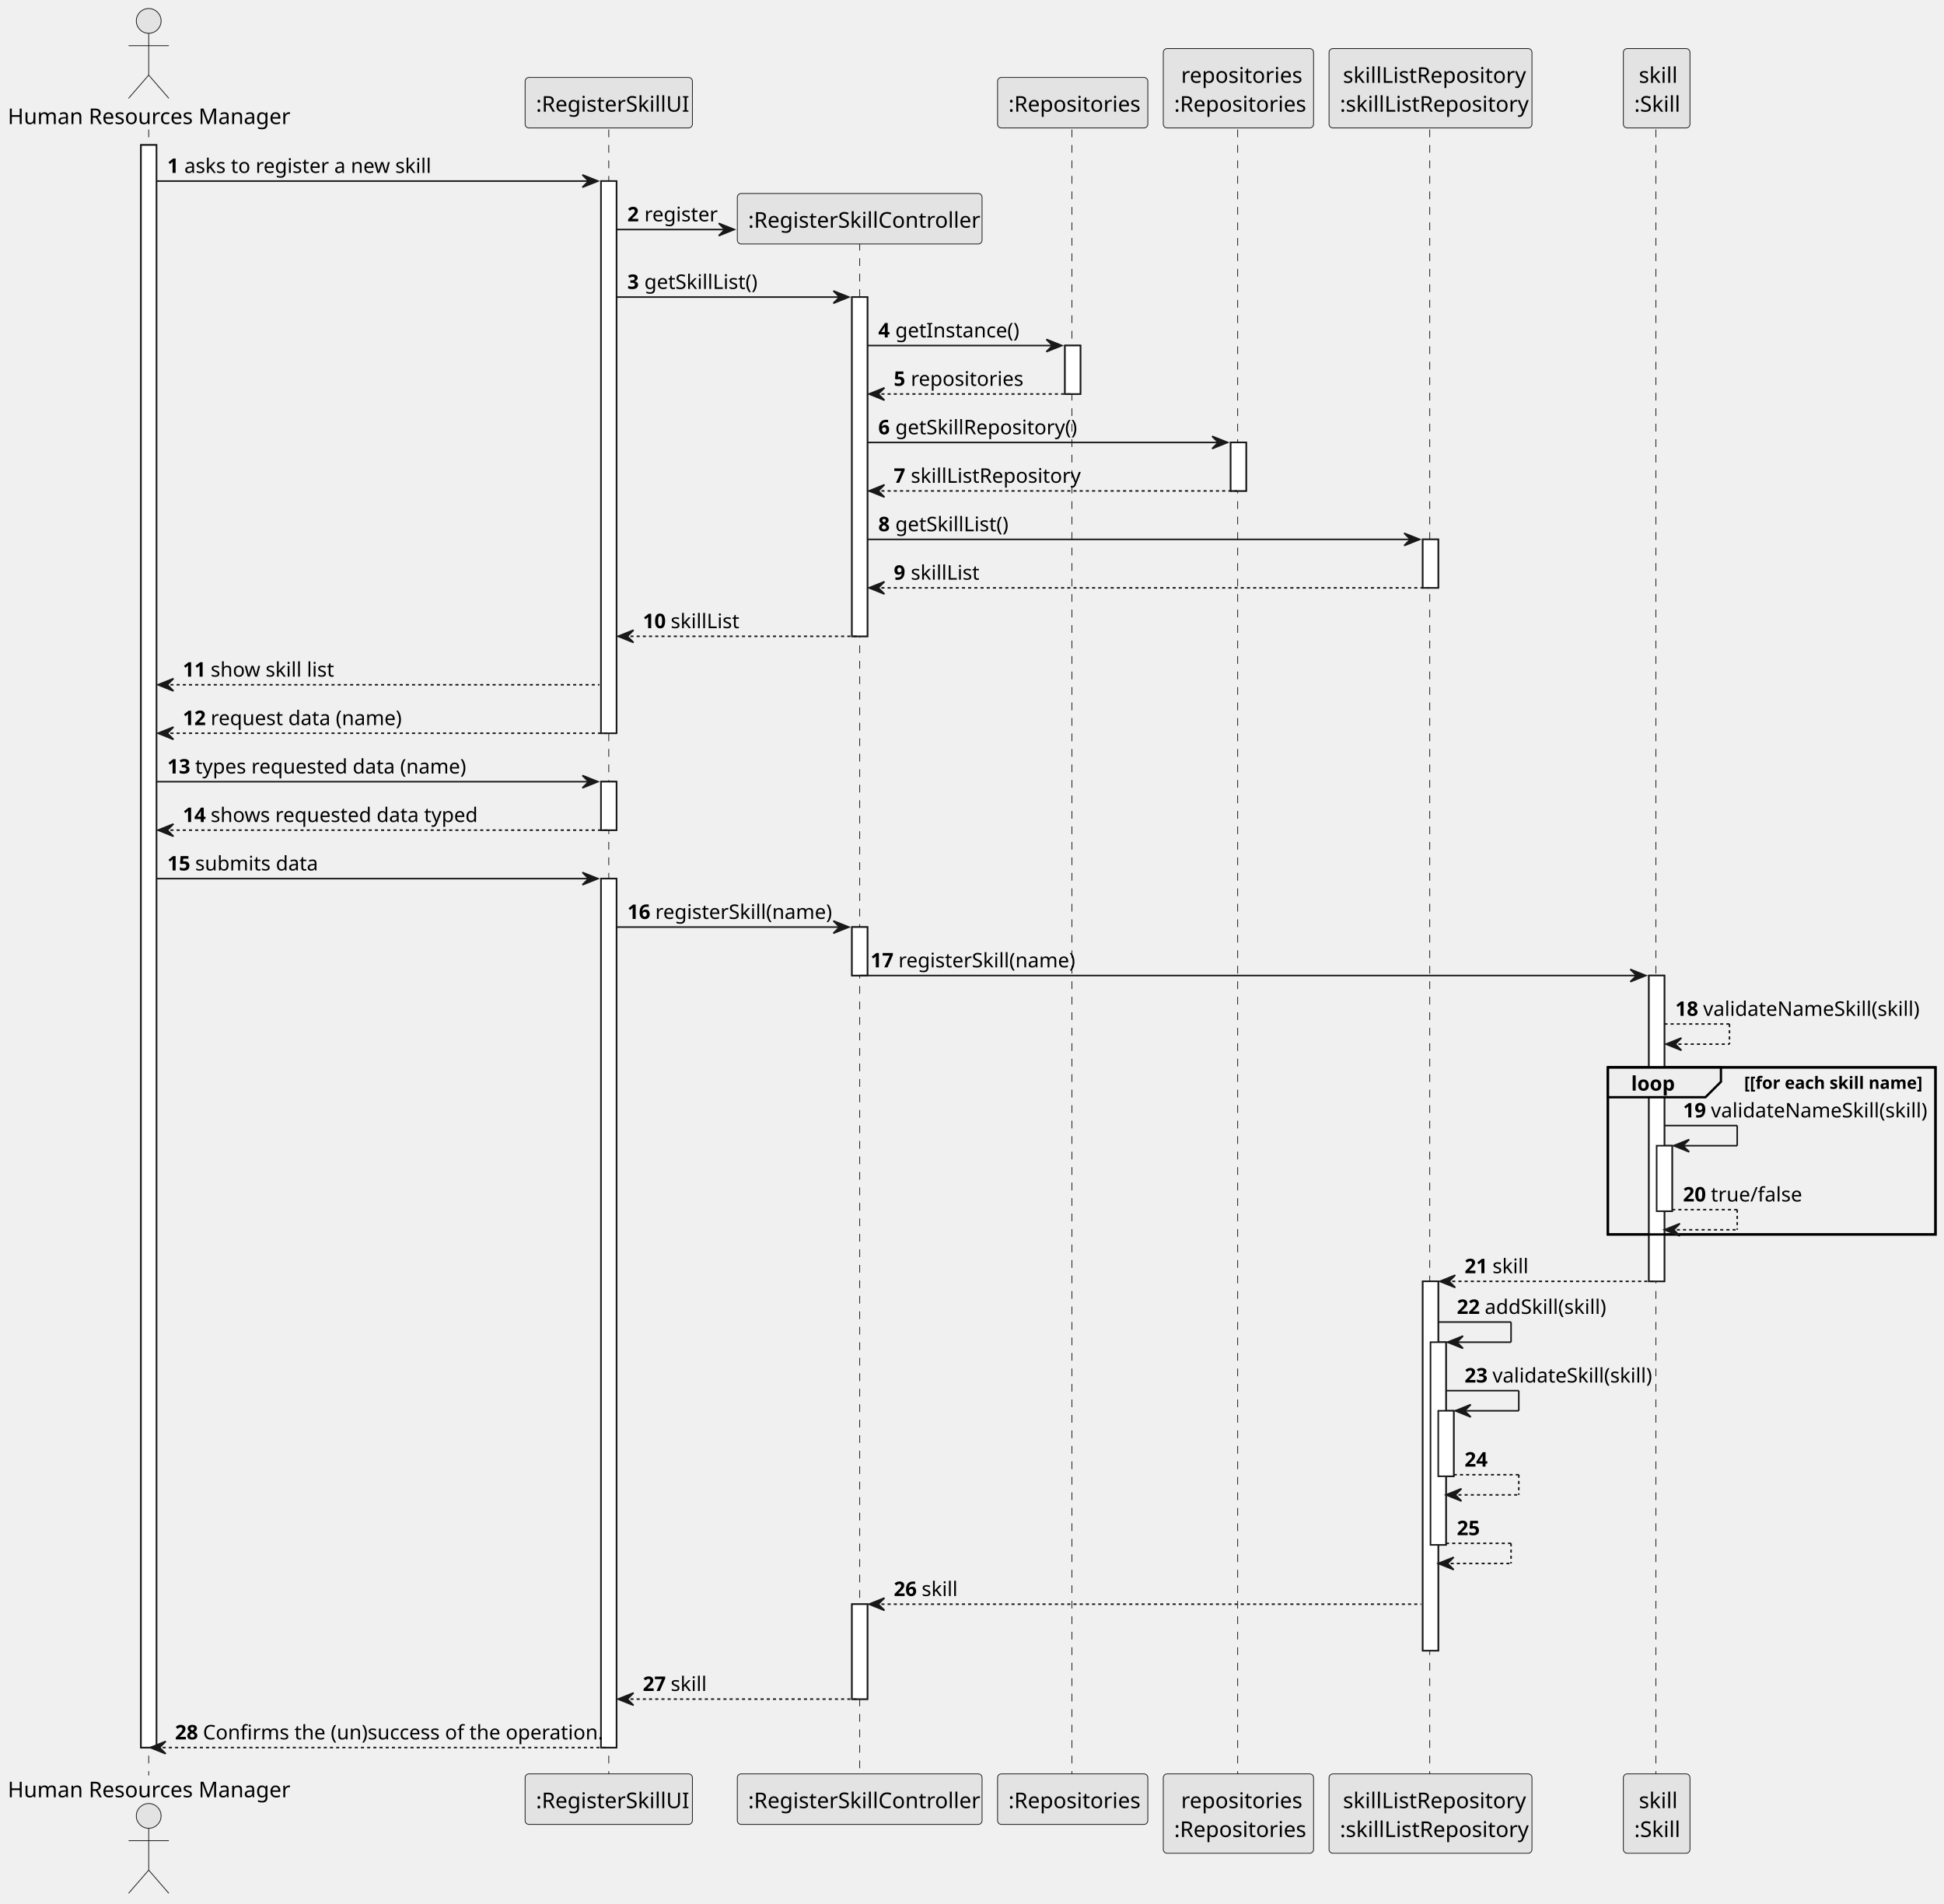
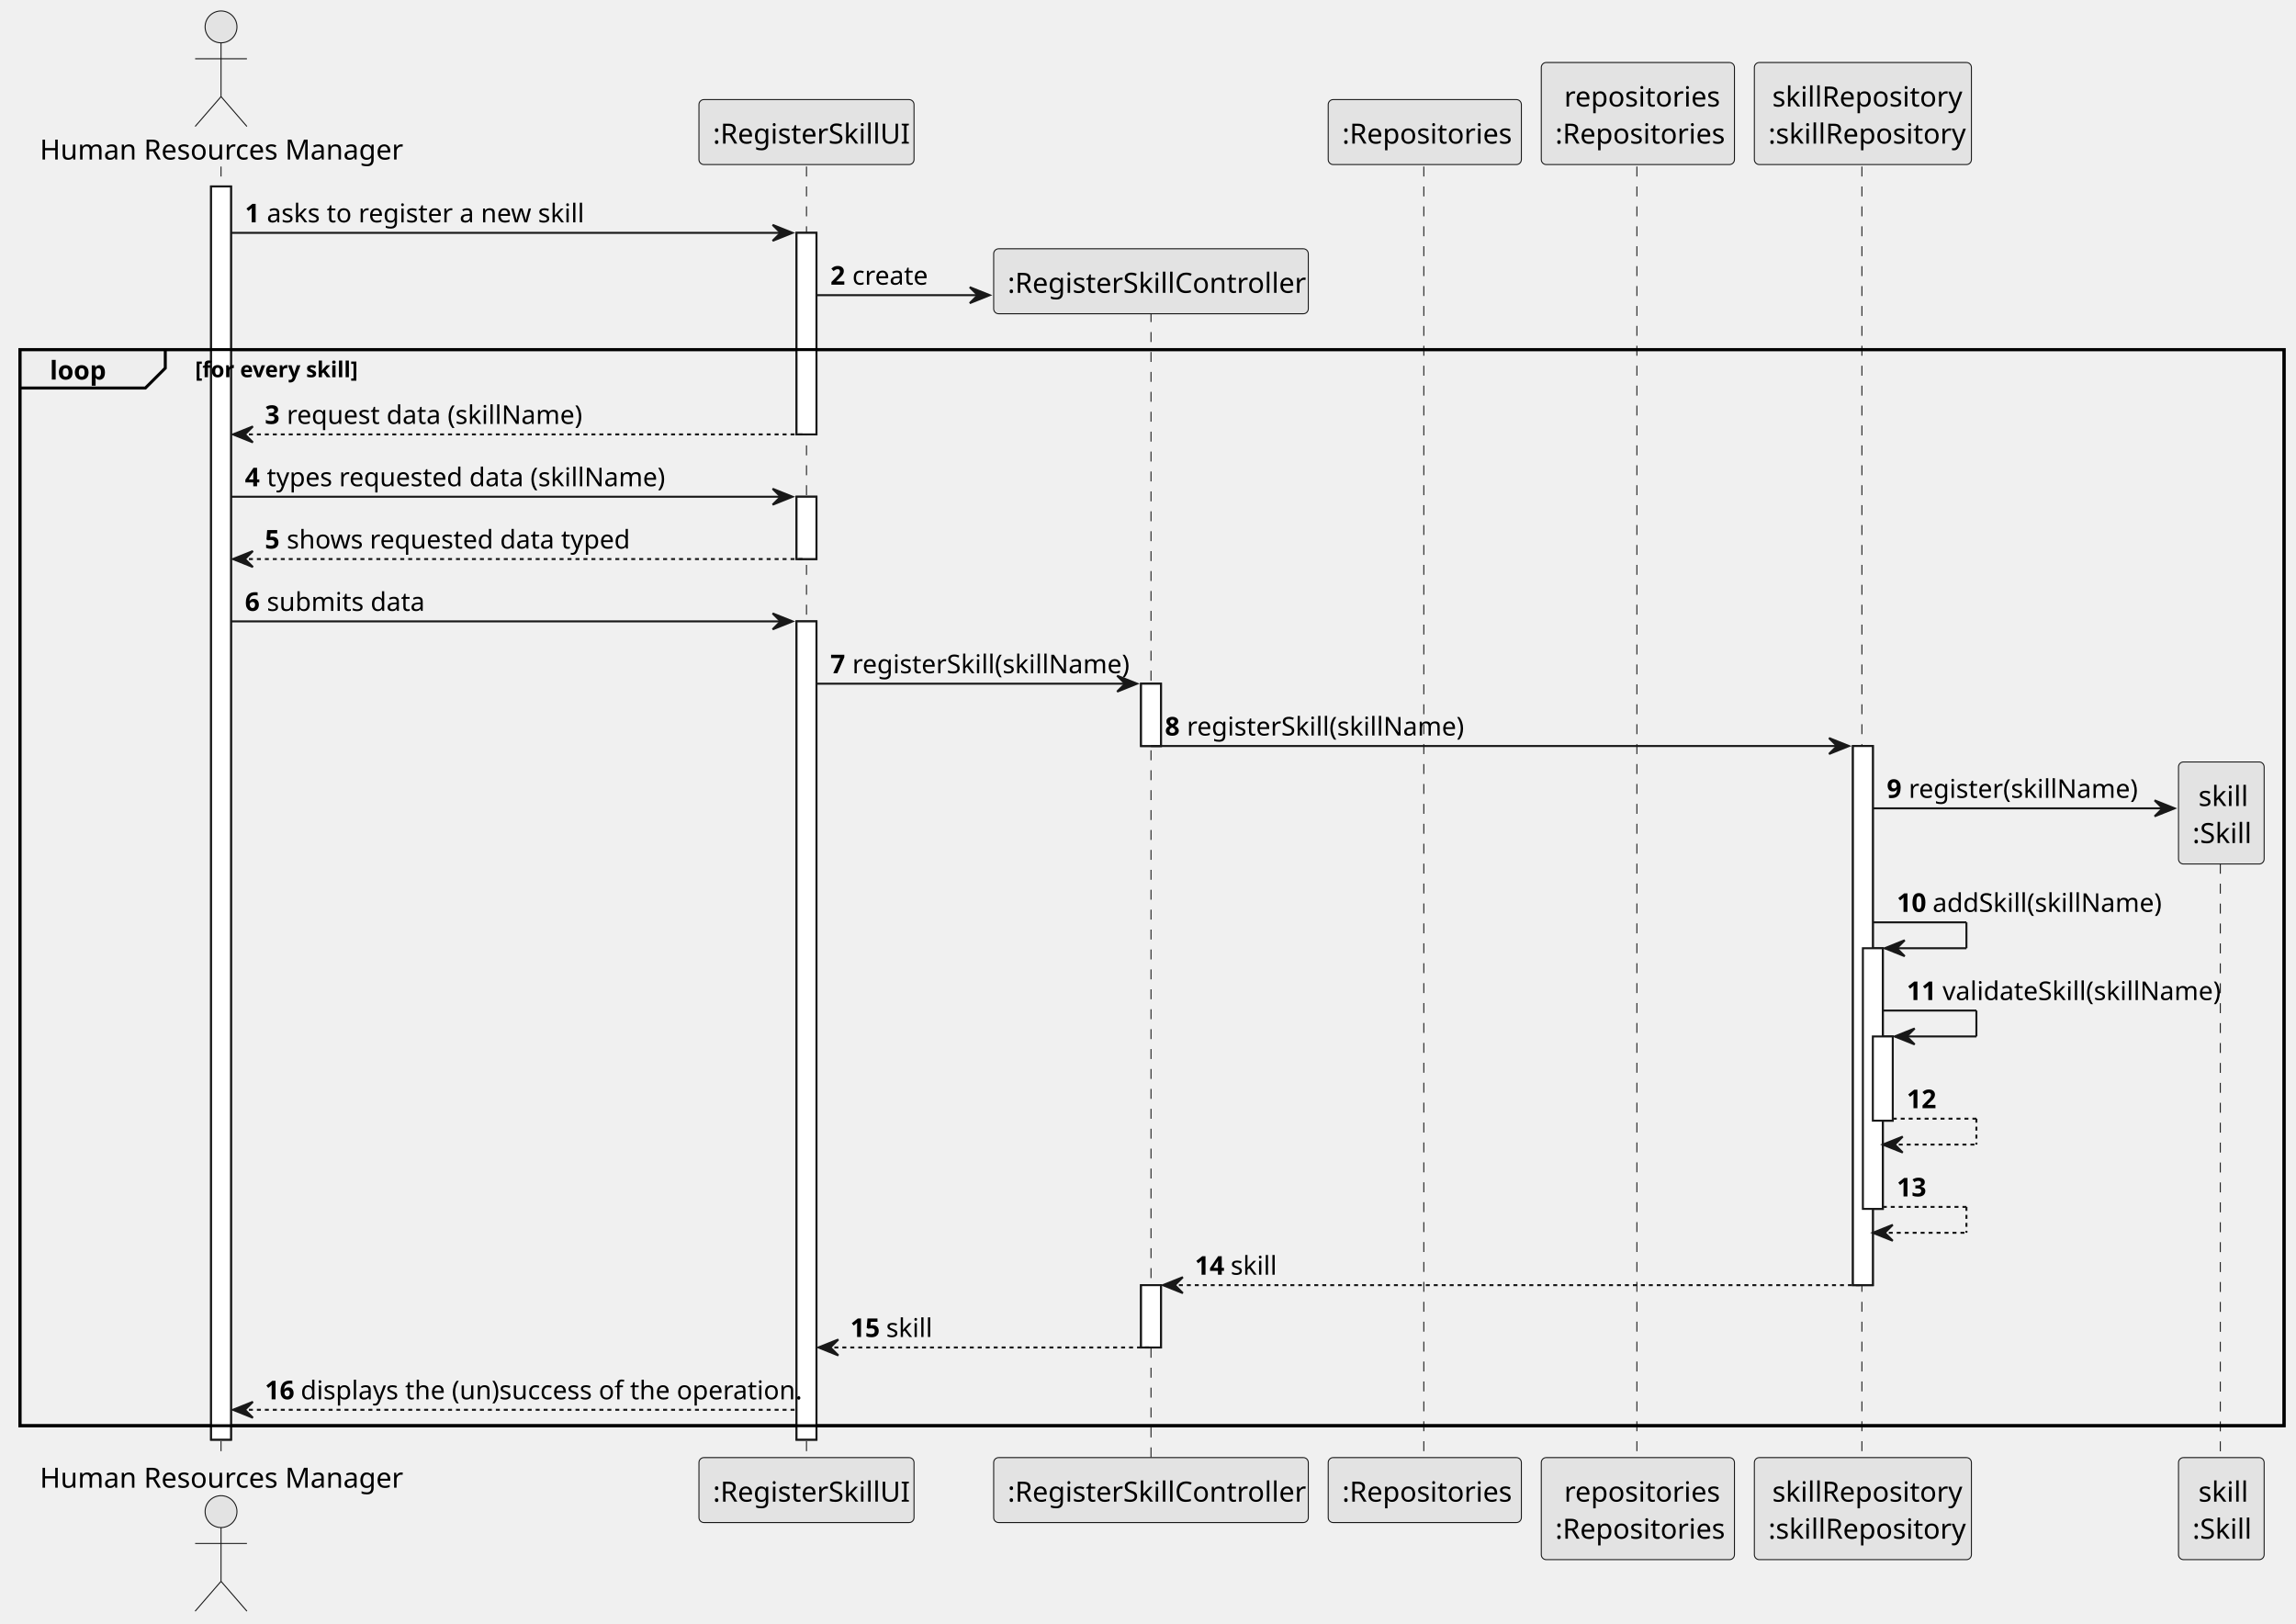
- <svg xmlns="http://www.w3.org/2000/svg" contentStyleType="text/css" height="1229px" preserveAspectRatio="none" style="width:1255px;height:1229px;background:#FFFFFF;" version="1.1" viewBox="0 0 1255 1229" width="1255px" zoomAndPan="magnify">
+ <svg xmlns="http://www.w3.org/2000/svg" contentStyleType="text/css" height="815px" preserveAspectRatio="none" style="width:1153px;height:815px;background:#FFFFFF;" version="1.1" viewBox="0 0 1153 815" width="1153px" zoomAndPan="magnify">
  <defs />
  <g>
-     <rect fill="#FFFFFF" height="1034.77" style="stroke:#181818;stroke-width:1.0;" width="10" x="91" y="93.621" />
-     <rect fill="#FFFFFF" height="356.531" style="stroke:#181818;stroke-width:1.0;" width="10" x="388" y="116.912" />
-     <rect fill="#FFFFFF" height="31.291" style="stroke:#181818;stroke-width:1.0;" width="10" x="388" y="504.734" />
-     <rect fill="#FFFFFF" height="561.074" style="stroke:#181818;stroke-width:1.0;" width="10" x="388" y="567.316" />
-     <rect fill="#FFFFFF" height="219.037" style="stroke:#181818;stroke-width:1.0;" width="10" x="550" y="191.824" />
-     <rect fill="#FFFFFF" height="31.291" style="stroke:#181818;stroke-width:1.0;" width="10" x="550" y="598.607" />
-     <rect fill="#FFFFFF" height="61.291" style="stroke:#181818;stroke-width:1.0;" width="10" x="550" y="1035.809" />
-     <rect fill="#FFFFFF" height="31.291" style="stroke:#181818;stroke-width:1.0;" width="10" x="687.5" y="223.115" />
-     <rect fill="#FFFFFF" height="31.291" style="stroke:#181818;stroke-width:1.0;" width="10" x="794.5" y="285.697" />
-     <rect fill="#FFFFFF" height="31.291" style="stroke:#181818;stroke-width:1.0;" width="10" x="918.5" y="348.279" />
-     <rect fill="#FFFFFF" height="238.455" style="stroke:#181818;stroke-width:1.0;" width="10" x="918.5" y="827.354" />
-     <rect fill="#FFFFFF" height="130.873" style="stroke:#181818;stroke-width:1.0;" width="10" x="923.5" y="866.644" />
-     <rect fill="#FFFFFF" height="42.291" style="stroke:#181818;stroke-width:1.0;" width="10" x="928.5" y="910.936" />
-     <rect fill="#FFFFFF" height="197.455" style="stroke:#181818;stroke-width:1.0;" width="10" x="1064.5" y="629.898" />
-     <rect fill="#FFFFFF" height="42.291" style="stroke:#181818;stroke-width:1.0;" width="10" x="1069.5" y="739.771" />
-     <rect fill="none" height="107.873" style="stroke:#000000;stroke-width:1.5;" width="211.5" x="1038" y="689.189" />
-     <line style="stroke:#181818;stroke-width:0.5;stroke-dasharray:5.0,5.0;" x1="96" x2="96" y1="83.621" y2="1146.391" />
-     <line style="stroke:#181818;stroke-width:0.5;stroke-dasharray:5.0,5.0;" x1="393" x2="393" y1="83.621" y2="1146.391" />
-     <line style="stroke:#181818;stroke-width:0.5;stroke-dasharray:5.0,5.0;" x1="555" x2="555" y1="156.723" y2="1146.391" />
-     <line style="stroke:#181818;stroke-width:0.5;stroke-dasharray:5.0,5.0;" x1="692" x2="692" y1="83.621" y2="1146.391" />
-     <line style="stroke:#181818;stroke-width:0.5;stroke-dasharray:5.0,5.0;" x1="799" x2="799" y1="83.621" y2="1146.391" />
-     <line style="stroke:#181818;stroke-width:0.5;stroke-dasharray:5.0,5.0;" x1="923" x2="923" y1="83.621" y2="1146.391" />
-     <line style="stroke:#181818;stroke-width:0.5;stroke-dasharray:5.0,5.0;" x1="1069" x2="1069" y1="83.621" y2="1146.391" />
-     <text fill="#000000" font-family="sans-serif" font-size="14" lengthAdjust="spacing" textLength="176" x="5" y="80.107">Human Resources Manager</text>
-     <ellipse cx="96" cy="13.5" fill="#E3E3E3" rx="8" ry="8" style="stroke:#181818;stroke-width:0.5;" />
-     <path d="M96,21.5 L96,48.5 M83,29.5 L109,29.5 M96,48.5 L83,63.5 M96,48.5 L109,63.5 " fill="none" style="stroke:#181818;stroke-width:0.5;" />
-     <text fill="#000000" font-family="sans-serif" font-size="14" lengthAdjust="spacing" textLength="176" x="5" y="1160.498">Human Resources Manager</text>
-     <ellipse cx="96" cy="1172.512" fill="#E3E3E3" rx="8" ry="8" style="stroke:#181818;stroke-width:0.5;" />
-     <path d="M96,1180.512 L96,1207.512 M83,1188.512 L109,1188.512 M96,1207.512 L83,1222.512 M96,1207.512 L109,1222.512 " fill="none" style="stroke:#181818;stroke-width:0.5;" />
-     <rect fill="#E3E3E3" height="32.621" rx="2.5" ry="2.5" style="stroke:#181818;stroke-width:0.5;" width="108" x="339" y="50" />
-     <text fill="#000000" font-family="sans-serif" font-size="14" lengthAdjust="spacing" textLength="94" x="346" y="72.107">:RegisterSkillUI</text>
-     <rect fill="#E3E3E3" height="32.621" rx="2.5" ry="2.5" style="stroke:#181818;stroke-width:0.5;" width="108" x="339" y="1145.391" />
-     <text fill="#000000" font-family="sans-serif" font-size="14" lengthAdjust="spacing" textLength="94" x="346" y="1167.498">:RegisterSkillUI</text>
-     <rect fill="#E3E3E3" height="32.621" rx="2.5" ry="2.5" style="stroke:#181818;stroke-width:0.5;" width="158" x="476" y="1145.391" />
-     <text fill="#000000" font-family="sans-serif" font-size="14" lengthAdjust="spacing" textLength="144" x="483" y="1167.498">:RegisterSkillController</text>
-     <rect fill="#E3E3E3" height="32.621" rx="2.5" ry="2.5" style="stroke:#181818;stroke-width:0.5;" width="97" x="644" y="50" />
-     <text fill="#000000" font-family="sans-serif" font-size="14" lengthAdjust="spacing" textLength="83" x="651" y="72.107">:Repositories</text>
-     <rect fill="#E3E3E3" height="32.621" rx="2.5" ry="2.5" style="stroke:#181818;stroke-width:0.5;" width="97" x="644" y="1145.391" />
-     <text fill="#000000" font-family="sans-serif" font-size="14" lengthAdjust="spacing" textLength="83" x="651" y="1167.498">:Repositories</text>
-     <rect fill="#E3E3E3" height="51.242" rx="2.5" ry="2.5" style="stroke:#181818;stroke-width:0.5;" width="97" x="751" y="31.379" />
-     <text fill="#000000" font-family="sans-serif" font-size="14" lengthAdjust="spacing" textLength="74" x="762.5" y="53.486">repositories</text>
-     <text fill="#000000" font-family="sans-serif" font-size="14" lengthAdjust="spacing" textLength="83" x="758" y="72.107">:Repositories</text>
-     <rect fill="#E3E3E3" height="51.242" rx="2.5" ry="2.5" style="stroke:#181818;stroke-width:0.5;" width="97" x="751" y="1145.391" />
-     <text fill="#000000" font-family="sans-serif" font-size="14" lengthAdjust="spacing" textLength="74" x="762.5" y="1167.498">repositories</text>
-     <text fill="#000000" font-family="sans-serif" font-size="14" lengthAdjust="spacing" textLength="83" x="758" y="1186.119">:Repositories</text>
-     <rect fill="#E3E3E3" height="51.242" rx="2.5" ry="2.5" style="stroke:#181818;stroke-width:0.5;" width="131" x="858" y="31.379" />
-     <text fill="#000000" font-family="sans-serif" font-size="14" lengthAdjust="spacing" textLength="113" x="867" y="53.486">skillListRepository</text>
-     <text fill="#000000" font-family="sans-serif" font-size="14" lengthAdjust="spacing" textLength="117" x="865" y="72.107">:skillListRepository</text>
-     <rect fill="#E3E3E3" height="51.242" rx="2.5" ry="2.5" style="stroke:#181818;stroke-width:0.5;" width="131" x="858" y="1145.391" />
-     <text fill="#000000" font-family="sans-serif" font-size="14" lengthAdjust="spacing" textLength="113" x="867" y="1167.498">skillListRepository</text>
-     <text fill="#000000" font-family="sans-serif" font-size="14" lengthAdjust="spacing" textLength="117" x="865" y="1186.119">:skillListRepository</text>
-     <rect fill="#E3E3E3" height="51.242" rx="2.5" ry="2.5" style="stroke:#181818;stroke-width:0.5;" width="43" x="1048" y="31.379" />
-     <text fill="#000000" font-family="sans-serif" font-size="14" lengthAdjust="spacing" textLength="23" x="1058" y="53.486">skill</text>
-     <text fill="#000000" font-family="sans-serif" font-size="14" lengthAdjust="spacing" textLength="29" x="1055" y="72.107">:Skill</text>
-     <rect fill="#E3E3E3" height="51.242" rx="2.5" ry="2.5" style="stroke:#181818;stroke-width:0.5;" width="43" x="1048" y="1145.391" />
-     <text fill="#000000" font-family="sans-serif" font-size="14" lengthAdjust="spacing" textLength="23" x="1058" y="1167.498">skill</text>
-     <text fill="#000000" font-family="sans-serif" font-size="14" lengthAdjust="spacing" textLength="29" x="1055" y="1186.119">:Skill</text>
-     <rect fill="#FFFFFF" height="1034.77" style="stroke:#181818;stroke-width:1.0;" width="10" x="91" y="93.621" />
-     <rect fill="#FFFFFF" height="356.531" style="stroke:#181818;stroke-width:1.0;" width="10" x="388" y="116.912" />
-     <rect fill="#FFFFFF" height="31.291" style="stroke:#181818;stroke-width:1.0;" width="10" x="388" y="504.734" />
-     <rect fill="#FFFFFF" height="561.074" style="stroke:#181818;stroke-width:1.0;" width="10" x="388" y="567.316" />
-     <rect fill="#FFFFFF" height="219.037" style="stroke:#181818;stroke-width:1.0;" width="10" x="550" y="191.824" />
-     <rect fill="#FFFFFF" height="31.291" style="stroke:#181818;stroke-width:1.0;" width="10" x="550" y="598.607" />
-     <rect fill="#FFFFFF" height="61.291" style="stroke:#181818;stroke-width:1.0;" width="10" x="550" y="1035.809" />
-     <rect fill="#FFFFFF" height="31.291" style="stroke:#181818;stroke-width:1.0;" width="10" x="687.5" y="223.115" />
-     <rect fill="#FFFFFF" height="31.291" style="stroke:#181818;stroke-width:1.0;" width="10" x="794.5" y="285.697" />
-     <rect fill="#FFFFFF" height="31.291" style="stroke:#181818;stroke-width:1.0;" width="10" x="918.5" y="348.279" />
-     <rect fill="#FFFFFF" height="238.455" style="stroke:#181818;stroke-width:1.0;" width="10" x="918.5" y="827.354" />
-     <rect fill="#FFFFFF" height="130.873" style="stroke:#181818;stroke-width:1.0;" width="10" x="923.5" y="866.644" />
-     <rect fill="#FFFFFF" height="42.291" style="stroke:#181818;stroke-width:1.0;" width="10" x="928.5" y="910.936" />
-     <rect fill="#FFFFFF" height="197.455" style="stroke:#181818;stroke-width:1.0;" width="10" x="1064.5" y="629.898" />
-     <rect fill="#FFFFFF" height="42.291" style="stroke:#181818;stroke-width:1.0;" width="10" x="1069.5" y="739.771" />
-     <polygon fill="#181818" points="376,112.912,386,116.912,376,120.912,380,116.912" style="stroke:#181818;stroke-width:1.0;" />
-     <line style="stroke:#181818;stroke-width:1.0;" x1="101" x2="382" y1="116.912" y2="116.912" />
-     <text fill="#000000" font-family="sans-serif" font-size="13" font-weight="bold" lengthAdjust="spacing" textLength="7" x="108" y="111.649">1</text>
-     <text fill="#000000" font-family="sans-serif" font-size="13" lengthAdjust="spacing" textLength="155" x="119" y="111.649">asks to register a new skill</text>
-     <polygon fill="#181818" points="464,144.203,474,148.203,464,152.203,468,148.203" style="stroke:#181818;stroke-width:1.0;" />
-     <line style="stroke:#181818;stroke-width:1.0;" x1="398" x2="470" y1="148.203" y2="148.203" />
-     <text fill="#000000" font-family="sans-serif" font-size="13" font-weight="bold" lengthAdjust="spacing" textLength="7" x="405" y="142.94">2</text>
-     <text fill="#000000" font-family="sans-serif" font-size="13" lengthAdjust="spacing" textLength="43" x="416" y="142.94">register</text>
-     <rect fill="#E3E3E3" height="32.621" rx="2.5" ry="2.5" style="stroke:#181818;stroke-width:0.5;" width="158" x="476" y="124.912" />
-     <text fill="#000000" font-family="sans-serif" font-size="14" lengthAdjust="spacing" textLength="144" x="483" y="147.019">:RegisterSkillController</text>
-     <polygon fill="#181818" points="538,187.824,548,191.824,538,195.824,542,191.824" style="stroke:#181818;stroke-width:1.0;" />
-     <line style="stroke:#181818;stroke-width:1.0;" x1="398" x2="544" y1="191.824" y2="191.824" />
-     <text fill="#000000" font-family="sans-serif" font-size="13" font-weight="bold" lengthAdjust="spacing" textLength="7" x="405" y="186.561">3</text>
-     <text fill="#000000" font-family="sans-serif" font-size="13" lengthAdjust="spacing" textLength="72" x="416" y="186.561">getSkillList()</text>
-     <polygon fill="#181818" points="675.5,219.115,685.5,223.115,675.5,227.115,679.5,223.115" style="stroke:#181818;stroke-width:1.0;" />
-     <line style="stroke:#181818;stroke-width:1.0;" x1="560" x2="681.5" y1="223.115" y2="223.115" />
-     <text fill="#000000" font-family="sans-serif" font-size="13" font-weight="bold" lengthAdjust="spacing" textLength="7" x="567" y="217.852">4</text>
-     <text fill="#000000" font-family="sans-serif" font-size="13" lengthAdjust="spacing" textLength="75" x="578" y="217.852">getInstance()</text>
-     <polygon fill="#181818" points="571,250.406,561,254.406,571,258.406,567,254.406" style="stroke:#181818;stroke-width:1.0;" />
-     <line style="stroke:#181818;stroke-width:1.0;stroke-dasharray:2.0,2.0;" x1="565" x2="691.5" y1="254.406" y2="254.406" />
-     <text fill="#000000" font-family="sans-serif" font-size="13" font-weight="bold" lengthAdjust="spacing" textLength="7" x="577" y="249.144">5</text>
-     <text fill="#000000" font-family="sans-serif" font-size="13" lengthAdjust="spacing" textLength="67" x="588" y="249.144">repositories</text>
-     <polygon fill="#181818" points="782.5,281.697,792.5,285.697,782.5,289.697,786.5,285.697" style="stroke:#181818;stroke-width:1.0;" />
-     <line style="stroke:#181818;stroke-width:1.0;" x1="560" x2="788.5" y1="285.697" y2="285.697" />
-     <text fill="#000000" font-family="sans-serif" font-size="13" font-weight="bold" lengthAdjust="spacing" textLength="7" x="567" y="280.435">6</text>
-     <text fill="#000000" font-family="sans-serif" font-size="13" lengthAdjust="spacing" textLength="113" x="578" y="280.435">getSkillRepository()</text>
-     <polygon fill="#181818" points="571,312.988,561,316.988,571,320.988,567,316.988" style="stroke:#181818;stroke-width:1.0;" />
-     <line style="stroke:#181818;stroke-width:1.0;stroke-dasharray:2.0,2.0;" x1="565" x2="798.5" y1="316.988" y2="316.988" />
-     <text fill="#000000" font-family="sans-serif" font-size="13" font-weight="bold" lengthAdjust="spacing" textLength="7" x="577" y="311.726">7</text>
-     <text fill="#000000" font-family="sans-serif" font-size="13" lengthAdjust="spacing" textLength="106" x="588" y="311.726">skillListRepository</text>
-     <polygon fill="#181818" points="906.5,344.279,916.5,348.279,906.5,352.279,910.5,348.279" style="stroke:#181818;stroke-width:1.0;" />
-     <line style="stroke:#181818;stroke-width:1.0;" x1="560" x2="912.5" y1="348.279" y2="348.279" />
-     <text fill="#000000" font-family="sans-serif" font-size="13" font-weight="bold" lengthAdjust="spacing" textLength="7" x="567" y="343.017">8</text>
-     <text fill="#000000" font-family="sans-serif" font-size="13" lengthAdjust="spacing" textLength="72" x="578" y="343.017">getSkillList()</text>
-     <polygon fill="#181818" points="571,375.57,561,379.57,571,383.57,567,379.57" style="stroke:#181818;stroke-width:1.0;" />
-     <line style="stroke:#181818;stroke-width:1.0;stroke-dasharray:2.0,2.0;" x1="565" x2="922.5" y1="379.57" y2="379.57" />
-     <text fill="#000000" font-family="sans-serif" font-size="13" font-weight="bold" lengthAdjust="spacing" textLength="7" x="577" y="374.308">9</text>
-     <text fill="#000000" font-family="sans-serif" font-size="13" lengthAdjust="spacing" textLength="44" x="588" y="374.308">skillList</text>
-     <polygon fill="#181818" points="409,406.861,399,410.861,409,414.861,405,410.861" style="stroke:#181818;stroke-width:1.0;" />
-     <line style="stroke:#181818;stroke-width:1.0;stroke-dasharray:2.0,2.0;" x1="403" x2="554" y1="410.861" y2="410.861" />
-     <text fill="#000000" font-family="sans-serif" font-size="13" font-weight="bold" lengthAdjust="spacing" textLength="14" x="415" y="405.599">10</text>
-     <text fill="#000000" font-family="sans-serif" font-size="13" lengthAdjust="spacing" textLength="44" x="433" y="405.599">skillList</text>
-     <polygon fill="#181818" points="112,438.152,102,442.152,112,446.152,108,442.152" style="stroke:#181818;stroke-width:1.0;" />
-     <line style="stroke:#181818;stroke-width:1.0;stroke-dasharray:2.0,2.0;" x1="106" x2="387" y1="442.152" y2="442.152" />
-     <text fill="#000000" font-family="sans-serif" font-size="13" font-weight="bold" lengthAdjust="spacing" textLength="14" x="118" y="436.89">11</text>
-     <text fill="#000000" font-family="sans-serif" font-size="13" lengthAdjust="spacing" textLength="78" x="136" y="436.89">show skill list</text>
-     <polygon fill="#181818" points="112,469.443,102,473.443,112,477.443,108,473.443" style="stroke:#181818;stroke-width:1.0;" />
-     <line style="stroke:#181818;stroke-width:1.0;stroke-dasharray:2.0,2.0;" x1="106" x2="392" y1="473.443" y2="473.443" />
-     <text fill="#000000" font-family="sans-serif" font-size="13" font-weight="bold" lengthAdjust="spacing" textLength="14" x="118" y="468.181">12</text>
-     <text fill="#000000" font-family="sans-serif" font-size="13" lengthAdjust="spacing" textLength="116" x="136" y="468.181">request data (name)</text>
-     <polygon fill="#181818" points="376,500.734,386,504.734,376,508.734,380,504.734" style="stroke:#181818;stroke-width:1.0;" />
-     <line style="stroke:#181818;stroke-width:1.0;" x1="101" x2="382" y1="504.734" y2="504.734" />
-     <text fill="#000000" font-family="sans-serif" font-size="13" font-weight="bold" lengthAdjust="spacing" textLength="14" x="108" y="499.472">13</text>
-     <text fill="#000000" font-family="sans-serif" font-size="13" lengthAdjust="spacing" textLength="166" x="126" y="499.472">types requested data (name)</text>
-     <polygon fill="#181818" points="112,532.025,102,536.025,112,540.025,108,536.025" style="stroke:#181818;stroke-width:1.0;" />
-     <line style="stroke:#181818;stroke-width:1.0;stroke-dasharray:2.0,2.0;" x1="106" x2="392" y1="536.025" y2="536.025" />
-     <text fill="#000000" font-family="sans-serif" font-size="13" font-weight="bold" lengthAdjust="spacing" textLength="14" x="118" y="530.763">14</text>
-     <text fill="#000000" font-family="sans-serif" font-size="13" lengthAdjust="spacing" textLength="163" x="136" y="530.763">shows requested data typed</text>
-     <polygon fill="#181818" points="376,563.316,386,567.316,376,571.316,380,567.316" style="stroke:#181818;stroke-width:1.0;" />
-     <line style="stroke:#181818;stroke-width:1.0;" x1="101" x2="382" y1="567.316" y2="567.316" />
-     <text fill="#000000" font-family="sans-serif" font-size="13" font-weight="bold" lengthAdjust="spacing" textLength="14" x="108" y="562.054">15</text>
-     <text fill="#000000" font-family="sans-serif" font-size="13" lengthAdjust="spacing" textLength="75" x="126" y="562.054">submits data</text>
-     <polygon fill="#181818" points="538,594.607,548,598.607,538,602.607,542,598.607" style="stroke:#181818;stroke-width:1.0;" />
-     <line style="stroke:#181818;stroke-width:1.0;" x1="398" x2="544" y1="598.607" y2="598.607" />
-     <text fill="#000000" font-family="sans-serif" font-size="13" font-weight="bold" lengthAdjust="spacing" textLength="14" x="405" y="593.345">16</text>
-     <text fill="#000000" font-family="sans-serif" font-size="13" lengthAdjust="spacing" textLength="108" x="423" y="593.345">registerSkill(name)</text>
-     <polygon fill="#181818" points="1052.5,625.898,1062.5,629.898,1052.5,633.898,1056.5,629.898" style="stroke:#181818;stroke-width:1.0;" />
-     <line style="stroke:#181818;stroke-width:1.0;" x1="555" x2="1058.5" y1="629.898" y2="629.898" />
-     <text fill="#000000" font-family="sans-serif" font-size="13" font-weight="bold" lengthAdjust="spacing" textLength="14" x="562" y="624.636">17</text>
-     <text fill="#000000" font-family="sans-serif" font-size="13" lengthAdjust="spacing" textLength="108" x="580" y="624.636">registerSkill(name)</text>
-     <line style="stroke:#181818;stroke-width:1.0;stroke-dasharray:2.0,2.0;" x1="1074.5" x2="1116.5" y1="661.189" y2="661.189" />
-     <line style="stroke:#181818;stroke-width:1.0;stroke-dasharray:2.0,2.0;" x1="1116.5" x2="1116.5" y1="661.189" y2="674.189" />
-     <line style="stroke:#181818;stroke-width:1.0;stroke-dasharray:2.0,2.0;" x1="1075.5" x2="1116.5" y1="674.189" y2="674.189" />
-     <polygon fill="#181818" points="1085.5,670.189,1075.5,674.189,1085.5,678.189,1081.5,674.189" style="stroke:#181818;stroke-width:1.0;" />
-     <text fill="#000000" font-family="sans-serif" font-size="13" font-weight="bold" lengthAdjust="spacing" textLength="14" x="1081.5" y="655.927">18</text>
-     <text fill="#000000" font-family="sans-serif" font-size="13" lengthAdjust="spacing" textLength="133" x="1099.5" y="655.927">validateNameSkill(skill)</text>
-     <path d="M1038,689.189 L1111,689.189 L1111,698.481 L1101,708.481 L1038,708.481 L1038,689.189 " fill="#EEEEEE" style="stroke:#000000;stroke-width:1.5;" />
-     <rect fill="none" height="107.873" style="stroke:#000000;stroke-width:1.5;" width="211.5" x="1038" y="689.189" />
-     <text fill="#000000" font-family="sans-serif" font-size="13" font-weight="bold" lengthAdjust="spacing" textLength="28" x="1053" y="704.218">loop</text>
-     <text fill="#000000" font-family="sans-serif" font-size="11" font-weight="bold" lengthAdjust="spacing" textLength="117" x="1126" y="703.06">[[for each skill name]</text>
-     <line style="stroke:#181818;stroke-width:1.0;" x1="1074.5" x2="1121.5" y1="726.771" y2="726.771" />
-     <line style="stroke:#181818;stroke-width:1.0;" x1="1121.5" x2="1121.5" y1="726.771" y2="739.771" />
-     <line style="stroke:#181818;stroke-width:1.0;" x1="1080.5" x2="1121.5" y1="739.771" y2="739.771" />
-     <polygon fill="#181818" points="1090.5,735.771,1080.5,739.771,1090.5,743.771,1086.5,739.771" style="stroke:#181818;stroke-width:1.0;" />
-     <text fill="#000000" font-family="sans-serif" font-size="13" font-weight="bold" lengthAdjust="spacing" textLength="14" x="1086.5" y="721.509">19</text>
-     <text fill="#000000" font-family="sans-serif" font-size="13" lengthAdjust="spacing" textLength="133" x="1104.5" y="721.509">validateNameSkill(skill)</text>
-     <line style="stroke:#181818;stroke-width:1.0;stroke-dasharray:2.0,2.0;" x1="1079.5" x2="1121.5" y1="781.062" y2="781.062" />
-     <line style="stroke:#181818;stroke-width:1.0;stroke-dasharray:2.0,2.0;" x1="1121.5" x2="1121.5" y1="781.062" y2="794.062" />
-     <line style="stroke:#181818;stroke-width:1.0;stroke-dasharray:2.0,2.0;" x1="1074.5" x2="1121.5" y1="794.062" y2="794.062" />
-     <polygon fill="#181818" points="1084.5,790.062,1074.5,794.062,1084.5,798.062,1080.5,794.062" style="stroke:#181818;stroke-width:1.0;" />
-     <text fill="#000000" font-family="sans-serif" font-size="13" font-weight="bold" lengthAdjust="spacing" textLength="14" x="1086.5" y="775.8">20</text>
-     <text fill="#000000" font-family="sans-serif" font-size="13" lengthAdjust="spacing" textLength="53" x="1104.5" y="775.8">true/false</text>
-     <polygon fill="#181818" points="939.5,823.354,929.5,827.354,939.5,831.354,935.5,827.354" style="stroke:#181818;stroke-width:1.0;" />
-     <line style="stroke:#181818;stroke-width:1.0;stroke-dasharray:2.0,2.0;" x1="933.5" x2="1068.5" y1="827.354" y2="827.354" />
-     <text fill="#000000" font-family="sans-serif" font-size="13" font-weight="bold" lengthAdjust="spacing" textLength="14" x="945.5" y="822.091">21</text>
-     <text fill="#000000" font-family="sans-serif" font-size="13" lengthAdjust="spacing" textLength="23" x="963.5" y="822.091">skill</text>
-     <line style="stroke:#181818;stroke-width:1.0;" x1="928.5" x2="975.5" y1="853.644" y2="853.644" />
-     <line style="stroke:#181818;stroke-width:1.0;" x1="975.5" x2="975.5" y1="853.644" y2="866.644" />
-     <line style="stroke:#181818;stroke-width:1.0;" x1="934.5" x2="975.5" y1="866.644" y2="866.644" />
-     <polygon fill="#181818" points="944.5,862.644,934.5,866.644,944.5,870.644,940.5,866.644" style="stroke:#181818;stroke-width:1.0;" />
-     <text fill="#000000" font-family="sans-serif" font-size="13" font-weight="bold" lengthAdjust="spacing" textLength="14" x="940.5" y="848.382">22</text>
-     <text fill="#000000" font-family="sans-serif" font-size="13" lengthAdjust="spacing" textLength="77" x="958.5" y="848.382">addSkill(skill)</text>
-     <line style="stroke:#181818;stroke-width:1.0;" x1="933.5" x2="980.5" y1="897.936" y2="897.936" />
-     <line style="stroke:#181818;stroke-width:1.0;" x1="980.5" x2="980.5" y1="897.936" y2="910.936" />
-     <line style="stroke:#181818;stroke-width:1.0;" x1="939.5" x2="980.5" y1="910.936" y2="910.936" />
-     <polygon fill="#181818" points="949.5,906.936,939.5,910.936,949.5,914.936,945.5,910.936" style="stroke:#181818;stroke-width:1.0;" />
-     <text fill="#000000" font-family="sans-serif" font-size="13" font-weight="bold" lengthAdjust="spacing" textLength="14" x="945.5" y="892.673">23</text>
-     <text fill="#000000" font-family="sans-serif" font-size="13" lengthAdjust="spacing" textLength="99" x="963.5" y="892.673">validateSkill(skill)</text>
-     <line style="stroke:#181818;stroke-width:1.0;stroke-dasharray:2.0,2.0;" x1="938.5" x2="980.5" y1="952.227" y2="952.227" />
-     <line style="stroke:#181818;stroke-width:1.0;stroke-dasharray:2.0,2.0;" x1="980.5" x2="980.5" y1="952.227" y2="965.227" />
-     <line style="stroke:#181818;stroke-width:1.0;stroke-dasharray:2.0,2.0;" x1="933.5" x2="980.5" y1="965.227" y2="965.227" />
-     <polygon fill="#181818" points="943.5,961.227,933.5,965.227,943.5,969.227,939.5,965.227" style="stroke:#181818;stroke-width:1.0;" />
-     <text fill="#000000" font-family="sans-serif" font-size="13" font-weight="bold" lengthAdjust="spacing" textLength="14" x="945.5" y="946.964">24</text>
-     <text fill="#000000" font-family="sans-serif" font-size="13" lengthAdjust="spacing" textLength="4" x="963.5" y="946.964"> </text>
-     <line style="stroke:#181818;stroke-width:1.0;stroke-dasharray:2.0,2.0;" x1="933.5" x2="975.5" y1="996.518" y2="996.518" />
-     <line style="stroke:#181818;stroke-width:1.0;stroke-dasharray:2.0,2.0;" x1="975.5" x2="975.5" y1="996.518" y2="1009.518" />
-     <line style="stroke:#181818;stroke-width:1.0;stroke-dasharray:2.0,2.0;" x1="928.5" x2="975.5" y1="1009.518" y2="1009.518" />
-     <polygon fill="#181818" points="938.5,1005.518,928.5,1009.518,938.5,1013.518,934.5,1009.518" style="stroke:#181818;stroke-width:1.0;" />
-     <text fill="#000000" font-family="sans-serif" font-size="13" font-weight="bold" lengthAdjust="spacing" textLength="14" x="940.5" y="991.255">25</text>
-     <text fill="#000000" font-family="sans-serif" font-size="13" lengthAdjust="spacing" textLength="4" x="958.5" y="991.255"> </text>
-     <polygon fill="#181818" points="571,1031.809,561,1035.809,571,1039.809,567,1035.809" style="stroke:#181818;stroke-width:1.0;" />
-     <line style="stroke:#181818;stroke-width:1.0;stroke-dasharray:2.0,2.0;" x1="565" x2="917.5" y1="1035.809" y2="1035.809" />
-     <text fill="#000000" font-family="sans-serif" font-size="13" font-weight="bold" lengthAdjust="spacing" textLength="14" x="577" y="1030.546">26</text>
-     <text fill="#000000" font-family="sans-serif" font-size="13" lengthAdjust="spacing" textLength="23" x="595" y="1030.546">skill</text>
-     <polygon fill="#181818" points="409,1093.1,399,1097.1,409,1101.1,405,1097.1" style="stroke:#181818;stroke-width:1.0;" />
-     <line style="stroke:#181818;stroke-width:1.0;stroke-dasharray:2.0,2.0;" x1="403" x2="554" y1="1097.1" y2="1097.1" />
-     <text fill="#000000" font-family="sans-serif" font-size="13" font-weight="bold" lengthAdjust="spacing" textLength="14" x="415" y="1091.837">27</text>
-     <text fill="#000000" font-family="sans-serif" font-size="13" lengthAdjust="spacing" textLength="23" x="433" y="1091.837">skill</text>
-     <polygon fill="#181818" points="107,1124.391,97,1128.391,107,1132.391,103,1128.391" style="stroke:#181818;stroke-width:1.0;" />
-     <line style="stroke:#181818;stroke-width:1.0;stroke-dasharray:2.0,2.0;" x1="101" x2="392" y1="1128.391" y2="1128.391" />
-     <text fill="#000000" font-family="sans-serif" font-size="13" font-weight="bold" lengthAdjust="spacing" textLength="14" x="113" y="1123.128">28</text>
-     <text fill="#000000" font-family="sans-serif" font-size="13" lengthAdjust="spacing" textLength="245" x="131" y="1123.128">Confirms the (un)success of the operation.</text>
+     <rect fill="#FFFFFF" height="629.229" style="stroke:#181818;stroke-width:1.0;" width="10" x="106" y="93.621" />
+     <rect fill="#FFFFFF" height="101.203" style="stroke:#181818;stroke-width:1.0;" width="10" x="400" y="116.912" />
+     <rect fill="#FFFFFF" height="31.291" style="stroke:#181818;stroke-width:1.0;" width="10" x="400" y="249.406" />
+     <rect fill="#FFFFFF" height="410.861" style="stroke:#181818;stroke-width:1.0;" width="10" x="400" y="311.988" />
+     <rect fill="#FFFFFF" height="31.291" style="stroke:#181818;stroke-width:1.0;" width="10" x="573" y="343.279" />
+     <rect fill="#FFFFFF" height="31.291" style="stroke:#181818;stroke-width:1.0;" width="10" x="573" y="645.268" />
+     <rect fill="#FFFFFF" height="270.697" style="stroke:#181818;stroke-width:1.0;" width="10" x="930.5" y="374.57" />
+     <rect fill="#FFFFFF" height="130.873" style="stroke:#181818;stroke-width:1.0;" width="10" x="935.5" y="476.103" />
+     <rect fill="#FFFFFF" height="42.291" style="stroke:#181818;stroke-width:1.0;" width="10" x="940.5" y="520.394" />
+     <rect fill="none" height="540.316" style="stroke:#000000;stroke-width:1.5;" width="1137" x="10" y="175.533" />
+     <line style="stroke:#181818;stroke-width:0.5;stroke-dasharray:5.0,5.0;" x1="111" x2="111" y1="83.621" y2="732.85" />
+     <line style="stroke:#181818;stroke-width:0.5;stroke-dasharray:5.0,5.0;" x1="405" x2="405" y1="83.621" y2="732.85" />
+     <line style="stroke:#181818;stroke-width:0.5;stroke-dasharray:5.0,5.0;" x1="578" x2="578" y1="156.723" y2="732.85" />
+     <line style="stroke:#181818;stroke-width:0.5;stroke-dasharray:5.0,5.0;" x1="715" x2="715" y1="83.621" y2="732.85" />
+     <line style="stroke:#181818;stroke-width:0.5;stroke-dasharray:5.0,5.0;" x1="822" x2="822" y1="83.621" y2="732.85" />
+     <line style="stroke:#181818;stroke-width:0.5;stroke-dasharray:5.0,5.0;" x1="935" x2="935" y1="83.621" y2="732.85" />
+     <line style="stroke:#181818;stroke-width:0.5;stroke-dasharray:5.0,5.0;" x1="1115" x2="1115" y1="423.691" y2="732.85" />
+     <text fill="#000000" font-family="sans-serif" font-size="14" lengthAdjust="spacing" textLength="176" x="20" y="80.107">Human Resources Manager</text>
+     <ellipse cx="111" cy="13.5" fill="#E3E3E3" rx="8" ry="8" style="stroke:#181818;stroke-width:0.5;" />
+     <path d="M111,21.5 L111,48.5 M98,29.5 L124,29.5 M111,48.5 L98,63.5 M111,48.5 L124,63.5 " fill="none" style="stroke:#181818;stroke-width:0.5;" />
+     <text fill="#000000" font-family="sans-serif" font-size="14" lengthAdjust="spacing" textLength="176" x="20" y="746.957">Human Resources Manager</text>
+     <ellipse cx="111" cy="758.971" fill="#E3E3E3" rx="8" ry="8" style="stroke:#181818;stroke-width:0.5;" />
+     <path d="M111,766.971 L111,793.971 M98,774.971 L124,774.971 M111,793.971 L98,808.971 M111,793.971 L124,808.971 " fill="none" style="stroke:#181818;stroke-width:0.5;" />
+     <rect fill="#E3E3E3" height="32.621" rx="2.5" ry="2.5" style="stroke:#181818;stroke-width:0.5;" width="108" x="351" y="50" />
+     <text fill="#000000" font-family="sans-serif" font-size="14" lengthAdjust="spacing" textLength="94" x="358" y="72.107">:RegisterSkillUI</text>
+     <rect fill="#E3E3E3" height="32.621" rx="2.5" ry="2.5" style="stroke:#181818;stroke-width:0.5;" width="108" x="351" y="731.85" />
+     <text fill="#000000" font-family="sans-serif" font-size="14" lengthAdjust="spacing" textLength="94" x="358" y="753.957">:RegisterSkillUI</text>
+     <rect fill="#E3E3E3" height="32.621" rx="2.5" ry="2.5" style="stroke:#181818;stroke-width:0.5;" width="158" x="499" y="731.85" />
+     <text fill="#000000" font-family="sans-serif" font-size="14" lengthAdjust="spacing" textLength="144" x="506" y="753.957">:RegisterSkillController</text>
+     <rect fill="#E3E3E3" height="32.621" rx="2.5" ry="2.5" style="stroke:#181818;stroke-width:0.5;" width="97" x="667" y="50" />
+     <text fill="#000000" font-family="sans-serif" font-size="14" lengthAdjust="spacing" textLength="83" x="674" y="72.107">:Repositories</text>
+     <rect fill="#E3E3E3" height="32.621" rx="2.5" ry="2.5" style="stroke:#181818;stroke-width:0.5;" width="97" x="667" y="731.85" />
+     <text fill="#000000" font-family="sans-serif" font-size="14" lengthAdjust="spacing" textLength="83" x="674" y="753.957">:Repositories</text>
+     <rect fill="#E3E3E3" height="51.242" rx="2.5" ry="2.5" style="stroke:#181818;stroke-width:0.5;" width="97" x="774" y="31.379" />
+     <text fill="#000000" font-family="sans-serif" font-size="14" lengthAdjust="spacing" textLength="74" x="785.5" y="53.486">repositories</text>
+     <text fill="#000000" font-family="sans-serif" font-size="14" lengthAdjust="spacing" textLength="83" x="781" y="72.107">:Repositories</text>
+     <rect fill="#E3E3E3" height="51.242" rx="2.5" ry="2.5" style="stroke:#181818;stroke-width:0.5;" width="97" x="774" y="731.85" />
+     <text fill="#000000" font-family="sans-serif" font-size="14" lengthAdjust="spacing" textLength="74" x="785.5" y="753.957">repositories</text>
+     <text fill="#000000" font-family="sans-serif" font-size="14" lengthAdjust="spacing" textLength="83" x="781" y="772.578">:Repositories</text>
+     <rect fill="#E3E3E3" height="51.242" rx="2.5" ry="2.5" style="stroke:#181818;stroke-width:0.5;" width="109" x="881" y="31.379" />
+     <text fill="#000000" font-family="sans-serif" font-size="14" lengthAdjust="spacing" textLength="91" x="890" y="53.486">skillRepository</text>
+     <text fill="#000000" font-family="sans-serif" font-size="14" lengthAdjust="spacing" textLength="95" x="888" y="72.107">:skillRepository</text>
+     <rect fill="#E3E3E3" height="51.242" rx="2.5" ry="2.5" style="stroke:#181818;stroke-width:0.5;" width="109" x="881" y="731.85" />
+     <text fill="#000000" font-family="sans-serif" font-size="14" lengthAdjust="spacing" textLength="91" x="890" y="753.957">skillRepository</text>
+     <text fill="#000000" font-family="sans-serif" font-size="14" lengthAdjust="spacing" textLength="95" x="888" y="772.578">:skillRepository</text>
+     <rect fill="#E3E3E3" height="51.242" rx="2.5" ry="2.5" style="stroke:#181818;stroke-width:0.5;" width="43" x="1094" y="731.85" />
+     <text fill="#000000" font-family="sans-serif" font-size="14" lengthAdjust="spacing" textLength="23" x="1104" y="753.957">skill</text>
+     <text fill="#000000" font-family="sans-serif" font-size="14" lengthAdjust="spacing" textLength="29" x="1101" y="772.578">:Skill</text>
+     <rect fill="#FFFFFF" height="629.229" style="stroke:#181818;stroke-width:1.0;" width="10" x="106" y="93.621" />
+     <rect fill="#FFFFFF" height="101.203" style="stroke:#181818;stroke-width:1.0;" width="10" x="400" y="116.912" />
+     <rect fill="#FFFFFF" height="31.291" style="stroke:#181818;stroke-width:1.0;" width="10" x="400" y="249.406" />
+     <rect fill="#FFFFFF" height="410.861" style="stroke:#181818;stroke-width:1.0;" width="10" x="400" y="311.988" />
+     <rect fill="#FFFFFF" height="31.291" style="stroke:#181818;stroke-width:1.0;" width="10" x="573" y="343.279" />
+     <rect fill="#FFFFFF" height="31.291" style="stroke:#181818;stroke-width:1.0;" width="10" x="573" y="645.268" />
+     <rect fill="#FFFFFF" height="270.697" style="stroke:#181818;stroke-width:1.0;" width="10" x="930.5" y="374.57" />
+     <rect fill="#FFFFFF" height="130.873" style="stroke:#181818;stroke-width:1.0;" width="10" x="935.5" y="476.103" />
+     <rect fill="#FFFFFF" height="42.291" style="stroke:#181818;stroke-width:1.0;" width="10" x="940.5" y="520.394" />
+     <polygon fill="#181818" points="388,112.912,398,116.912,388,120.912,392,116.912" style="stroke:#181818;stroke-width:1.0;" />
+     <line style="stroke:#181818;stroke-width:1.0;" x1="116" x2="394" y1="116.912" y2="116.912" />
+     <text fill="#000000" font-family="sans-serif" font-size="13" font-weight="bold" lengthAdjust="spacing" textLength="7" x="123" y="111.649">1</text>
+     <text fill="#000000" font-family="sans-serif" font-size="13" lengthAdjust="spacing" textLength="155" x="134" y="111.649">asks to register a new skill</text>
+     <polygon fill="#181818" points="487,144.203,497,148.203,487,152.203,491,148.203" style="stroke:#181818;stroke-width:1.0;" />
+     <line style="stroke:#181818;stroke-width:1.0;" x1="410" x2="493" y1="148.203" y2="148.203" />
+     <text fill="#000000" font-family="sans-serif" font-size="13" font-weight="bold" lengthAdjust="spacing" textLength="7" x="417" y="142.94">2</text>
+     <text fill="#000000" font-family="sans-serif" font-size="13" lengthAdjust="spacing" textLength="36" x="428" y="142.94">create</text>
+     <rect fill="#E3E3E3" height="32.621" rx="2.5" ry="2.5" style="stroke:#181818;stroke-width:0.5;" width="158" x="499" y="124.912" />
+     <text fill="#000000" font-family="sans-serif" font-size="14" lengthAdjust="spacing" textLength="144" x="506" y="147.019">:RegisterSkillController</text>
+     <path d="M10,175.533 L83,175.533 L83,184.824 L73,194.824 L10,194.824 L10,175.533 " fill="#EEEEEE" style="stroke:#000000;stroke-width:1.5;" />
+     <rect fill="none" height="540.316" style="stroke:#000000;stroke-width:1.5;" width="1137" x="10" y="175.533" />
+     <text fill="#000000" font-family="sans-serif" font-size="13" font-weight="bold" lengthAdjust="spacing" textLength="28" x="25" y="190.561">loop</text>
+     <text fill="#000000" font-family="sans-serif" font-size="11" font-weight="bold" lengthAdjust="spacing" textLength="84" x="98" y="189.403">[for every skill]</text>
+     <polygon fill="#181818" points="127,214.115,117,218.115,127,222.115,123,218.115" style="stroke:#181818;stroke-width:1.0;" />
+     <line style="stroke:#181818;stroke-width:1.0;stroke-dasharray:2.0,2.0;" x1="121" x2="404" y1="218.115" y2="218.115" />
+     <text fill="#000000" font-family="sans-serif" font-size="13" font-weight="bold" lengthAdjust="spacing" textLength="7" x="133" y="212.852">3</text>
+     <text fill="#000000" font-family="sans-serif" font-size="13" lengthAdjust="spacing" textLength="141" x="144" y="212.852">request data (skillName)</text>
+     <polygon fill="#181818" points="388,245.406,398,249.406,388,253.406,392,249.406" style="stroke:#181818;stroke-width:1.0;" />
+     <line style="stroke:#181818;stroke-width:1.0;" x1="116" x2="394" y1="249.406" y2="249.406" />
+     <text fill="#000000" font-family="sans-serif" font-size="13" font-weight="bold" lengthAdjust="spacing" textLength="7" x="123" y="244.144">4</text>
+     <text fill="#000000" font-family="sans-serif" font-size="13" lengthAdjust="spacing" textLength="191" x="134" y="244.144">types requested data (skillName)</text>
+     <polygon fill="#181818" points="127,276.697,117,280.697,127,284.697,123,280.697" style="stroke:#181818;stroke-width:1.0;" />
+     <line style="stroke:#181818;stroke-width:1.0;stroke-dasharray:2.0,2.0;" x1="121" x2="404" y1="280.697" y2="280.697" />
+     <text fill="#000000" font-family="sans-serif" font-size="13" font-weight="bold" lengthAdjust="spacing" textLength="7" x="133" y="275.435">5</text>
+     <text fill="#000000" font-family="sans-serif" font-size="13" lengthAdjust="spacing" textLength="163" x="144" y="275.435">shows requested data typed</text>
+     <polygon fill="#181818" points="388,307.988,398,311.988,388,315.988,392,311.988" style="stroke:#181818;stroke-width:1.0;" />
+     <line style="stroke:#181818;stroke-width:1.0;" x1="116" x2="394" y1="311.988" y2="311.988" />
+     <text fill="#000000" font-family="sans-serif" font-size="13" font-weight="bold" lengthAdjust="spacing" textLength="7" x="123" y="306.726">6</text>
+     <text fill="#000000" font-family="sans-serif" font-size="13" lengthAdjust="spacing" textLength="75" x="134" y="306.726">submits data</text>
+     <polygon fill="#181818" points="561,339.279,571,343.279,561,347.279,565,343.279" style="stroke:#181818;stroke-width:1.0;" />
+     <line style="stroke:#181818;stroke-width:1.0;" x1="410" x2="567" y1="343.279" y2="343.279" />
+     <text fill="#000000" font-family="sans-serif" font-size="13" font-weight="bold" lengthAdjust="spacing" textLength="7" x="417" y="338.017">7</text>
+     <text fill="#000000" font-family="sans-serif" font-size="13" lengthAdjust="spacing" textLength="133" x="428" y="338.017">registerSkill(skillName)</text>
+     <polygon fill="#181818" points="918.5,370.57,928.5,374.57,918.5,378.57,922.5,374.57" style="stroke:#181818;stroke-width:1.0;" />
+     <line style="stroke:#181818;stroke-width:1.0;" x1="578" x2="924.5" y1="374.57" y2="374.57" />
+     <text fill="#000000" font-family="sans-serif" font-size="13" font-weight="bold" lengthAdjust="spacing" textLength="7" x="585" y="369.308">8</text>
+     <text fill="#000000" font-family="sans-serif" font-size="13" lengthAdjust="spacing" textLength="133" x="596" y="369.308">registerSkill(skillName)</text>
+     <polygon fill="#181818" points="1082,401.861,1092,405.861,1082,409.861,1086,405.861" style="stroke:#181818;stroke-width:1.0;" />
+     <line style="stroke:#181818;stroke-width:1.0;" x1="940.5" x2="1088" y1="405.861" y2="405.861" />
+     <text fill="#000000" font-family="sans-serif" font-size="13" font-weight="bold" lengthAdjust="spacing" textLength="7" x="947.5" y="400.599">9</text>
+     <text fill="#000000" font-family="sans-serif" font-size="13" lengthAdjust="spacing" textLength="108" x="958.5" y="400.599">register(skillName)</text>
+     <rect fill="#E3E3E3" height="51.242" rx="2.5" ry="2.5" style="stroke:#181818;stroke-width:0.5;" width="43" x="1094" y="382.57" />
+     <text fill="#000000" font-family="sans-serif" font-size="14" lengthAdjust="spacing" textLength="23" x="1104" y="404.678">skill</text>
+     <text fill="#000000" font-family="sans-serif" font-size="14" lengthAdjust="spacing" textLength="29" x="1101" y="423.299">:Skill</text>
+     <line style="stroke:#181818;stroke-width:1.0;" x1="940.5" x2="987.5" y1="463.103" y2="463.103" />
+     <line style="stroke:#181818;stroke-width:1.0;" x1="987.5" x2="987.5" y1="463.103" y2="476.103" />
+     <line style="stroke:#181818;stroke-width:1.0;" x1="946.5" x2="987.5" y1="476.103" y2="476.103" />
+     <polygon fill="#181818" points="956.5,472.103,946.5,476.103,956.5,480.103,952.5,476.103" style="stroke:#181818;stroke-width:1.0;" />
+     <text fill="#000000" font-family="sans-serif" font-size="13" font-weight="bold" lengthAdjust="spacing" textLength="14" x="952.5" y="457.841">10</text>
+     <text fill="#000000" font-family="sans-serif" font-size="13" lengthAdjust="spacing" textLength="111" x="970.5" y="457.841">addSkill(skillName)</text>
+     <line style="stroke:#181818;stroke-width:1.0;" x1="945.5" x2="992.5" y1="507.394" y2="507.394" />
+     <line style="stroke:#181818;stroke-width:1.0;" x1="992.5" x2="992.5" y1="507.394" y2="520.394" />
+     <line style="stroke:#181818;stroke-width:1.0;" x1="951.5" x2="992.5" y1="520.394" y2="520.394" />
+     <polygon fill="#181818" points="961.5,516.394,951.5,520.394,961.5,524.394,957.5,520.394" style="stroke:#181818;stroke-width:1.0;" />
+     <text fill="#000000" font-family="sans-serif" font-size="13" font-weight="bold" lengthAdjust="spacing" textLength="14" x="957.5" y="502.132">11</text>
+     <text fill="#000000" font-family="sans-serif" font-size="13" lengthAdjust="spacing" textLength="133" x="975.5" y="502.132">validateSkill(skillName)</text>
+     <line style="stroke:#181818;stroke-width:1.0;stroke-dasharray:2.0,2.0;" x1="950.5" x2="992.5" y1="561.686" y2="561.686" />
+     <line style="stroke:#181818;stroke-width:1.0;stroke-dasharray:2.0,2.0;" x1="992.5" x2="992.5" y1="561.686" y2="574.686" />
+     <line style="stroke:#181818;stroke-width:1.0;stroke-dasharray:2.0,2.0;" x1="945.5" x2="992.5" y1="574.686" y2="574.686" />
+     <polygon fill="#181818" points="955.5,570.686,945.5,574.686,955.5,578.686,951.5,574.686" style="stroke:#181818;stroke-width:1.0;" />
+     <text fill="#000000" font-family="sans-serif" font-size="13" font-weight="bold" lengthAdjust="spacing" textLength="14" x="957.5" y="556.423">12</text>
+     <text fill="#000000" font-family="sans-serif" font-size="13" lengthAdjust="spacing" textLength="4" x="975.5" y="556.423"> </text>
+     <line style="stroke:#181818;stroke-width:1.0;stroke-dasharray:2.0,2.0;" x1="945.5" x2="987.5" y1="605.977" y2="605.977" />
+     <line style="stroke:#181818;stroke-width:1.0;stroke-dasharray:2.0,2.0;" x1="987.5" x2="987.5" y1="605.977" y2="618.977" />
+     <line style="stroke:#181818;stroke-width:1.0;stroke-dasharray:2.0,2.0;" x1="940.5" x2="987.5" y1="618.977" y2="618.977" />
+     <polygon fill="#181818" points="950.5,614.977,940.5,618.977,950.5,622.977,946.5,618.977" style="stroke:#181818;stroke-width:1.0;" />
+     <text fill="#000000" font-family="sans-serif" font-size="13" font-weight="bold" lengthAdjust="spacing" textLength="14" x="952.5" y="600.714">13</text>
+     <text fill="#000000" font-family="sans-serif" font-size="13" lengthAdjust="spacing" textLength="4" x="970.5" y="600.714"> </text>
+     <polygon fill="#181818" points="594,641.268,584,645.268,594,649.268,590,645.268" style="stroke:#181818;stroke-width:1.0;" />
+     <line style="stroke:#181818;stroke-width:1.0;stroke-dasharray:2.0,2.0;" x1="588" x2="934.5" y1="645.268" y2="645.268" />
+     <text fill="#000000" font-family="sans-serif" font-size="13" font-weight="bold" lengthAdjust="spacing" textLength="14" x="600" y="640.005">14</text>
+     <text fill="#000000" font-family="sans-serif" font-size="13" lengthAdjust="spacing" textLength="23" x="618" y="640.005">skill</text>
+     <polygon fill="#181818" points="421,672.559,411,676.559,421,680.559,417,676.559" style="stroke:#181818;stroke-width:1.0;" />
+     <line style="stroke:#181818;stroke-width:1.0;stroke-dasharray:2.0,2.0;" x1="415" x2="577" y1="676.559" y2="676.559" />
+     <text fill="#000000" font-family="sans-serif" font-size="13" font-weight="bold" lengthAdjust="spacing" textLength="14" x="427" y="671.296">15</text>
+     <text fill="#000000" font-family="sans-serif" font-size="13" lengthAdjust="spacing" textLength="23" x="445" y="671.296">skill</text>
+     <polygon fill="#181818" points="127,703.85,117,707.85,127,711.85,123,707.85" style="stroke:#181818;stroke-width:1.0;" />
+     <line style="stroke:#181818;stroke-width:1.0;stroke-dasharray:2.0,2.0;" x1="121" x2="399" y1="707.85" y2="707.85" />
+     <text fill="#000000" font-family="sans-serif" font-size="13" font-weight="bold" lengthAdjust="spacing" textLength="14" x="133" y="702.587">16</text>
+     <text fill="#000000" font-family="sans-serif" font-size="13" lengthAdjust="spacing" textLength="242" x="151" y="702.587">displays the (un)success of the operation.</text>
  </g>
</svg>
